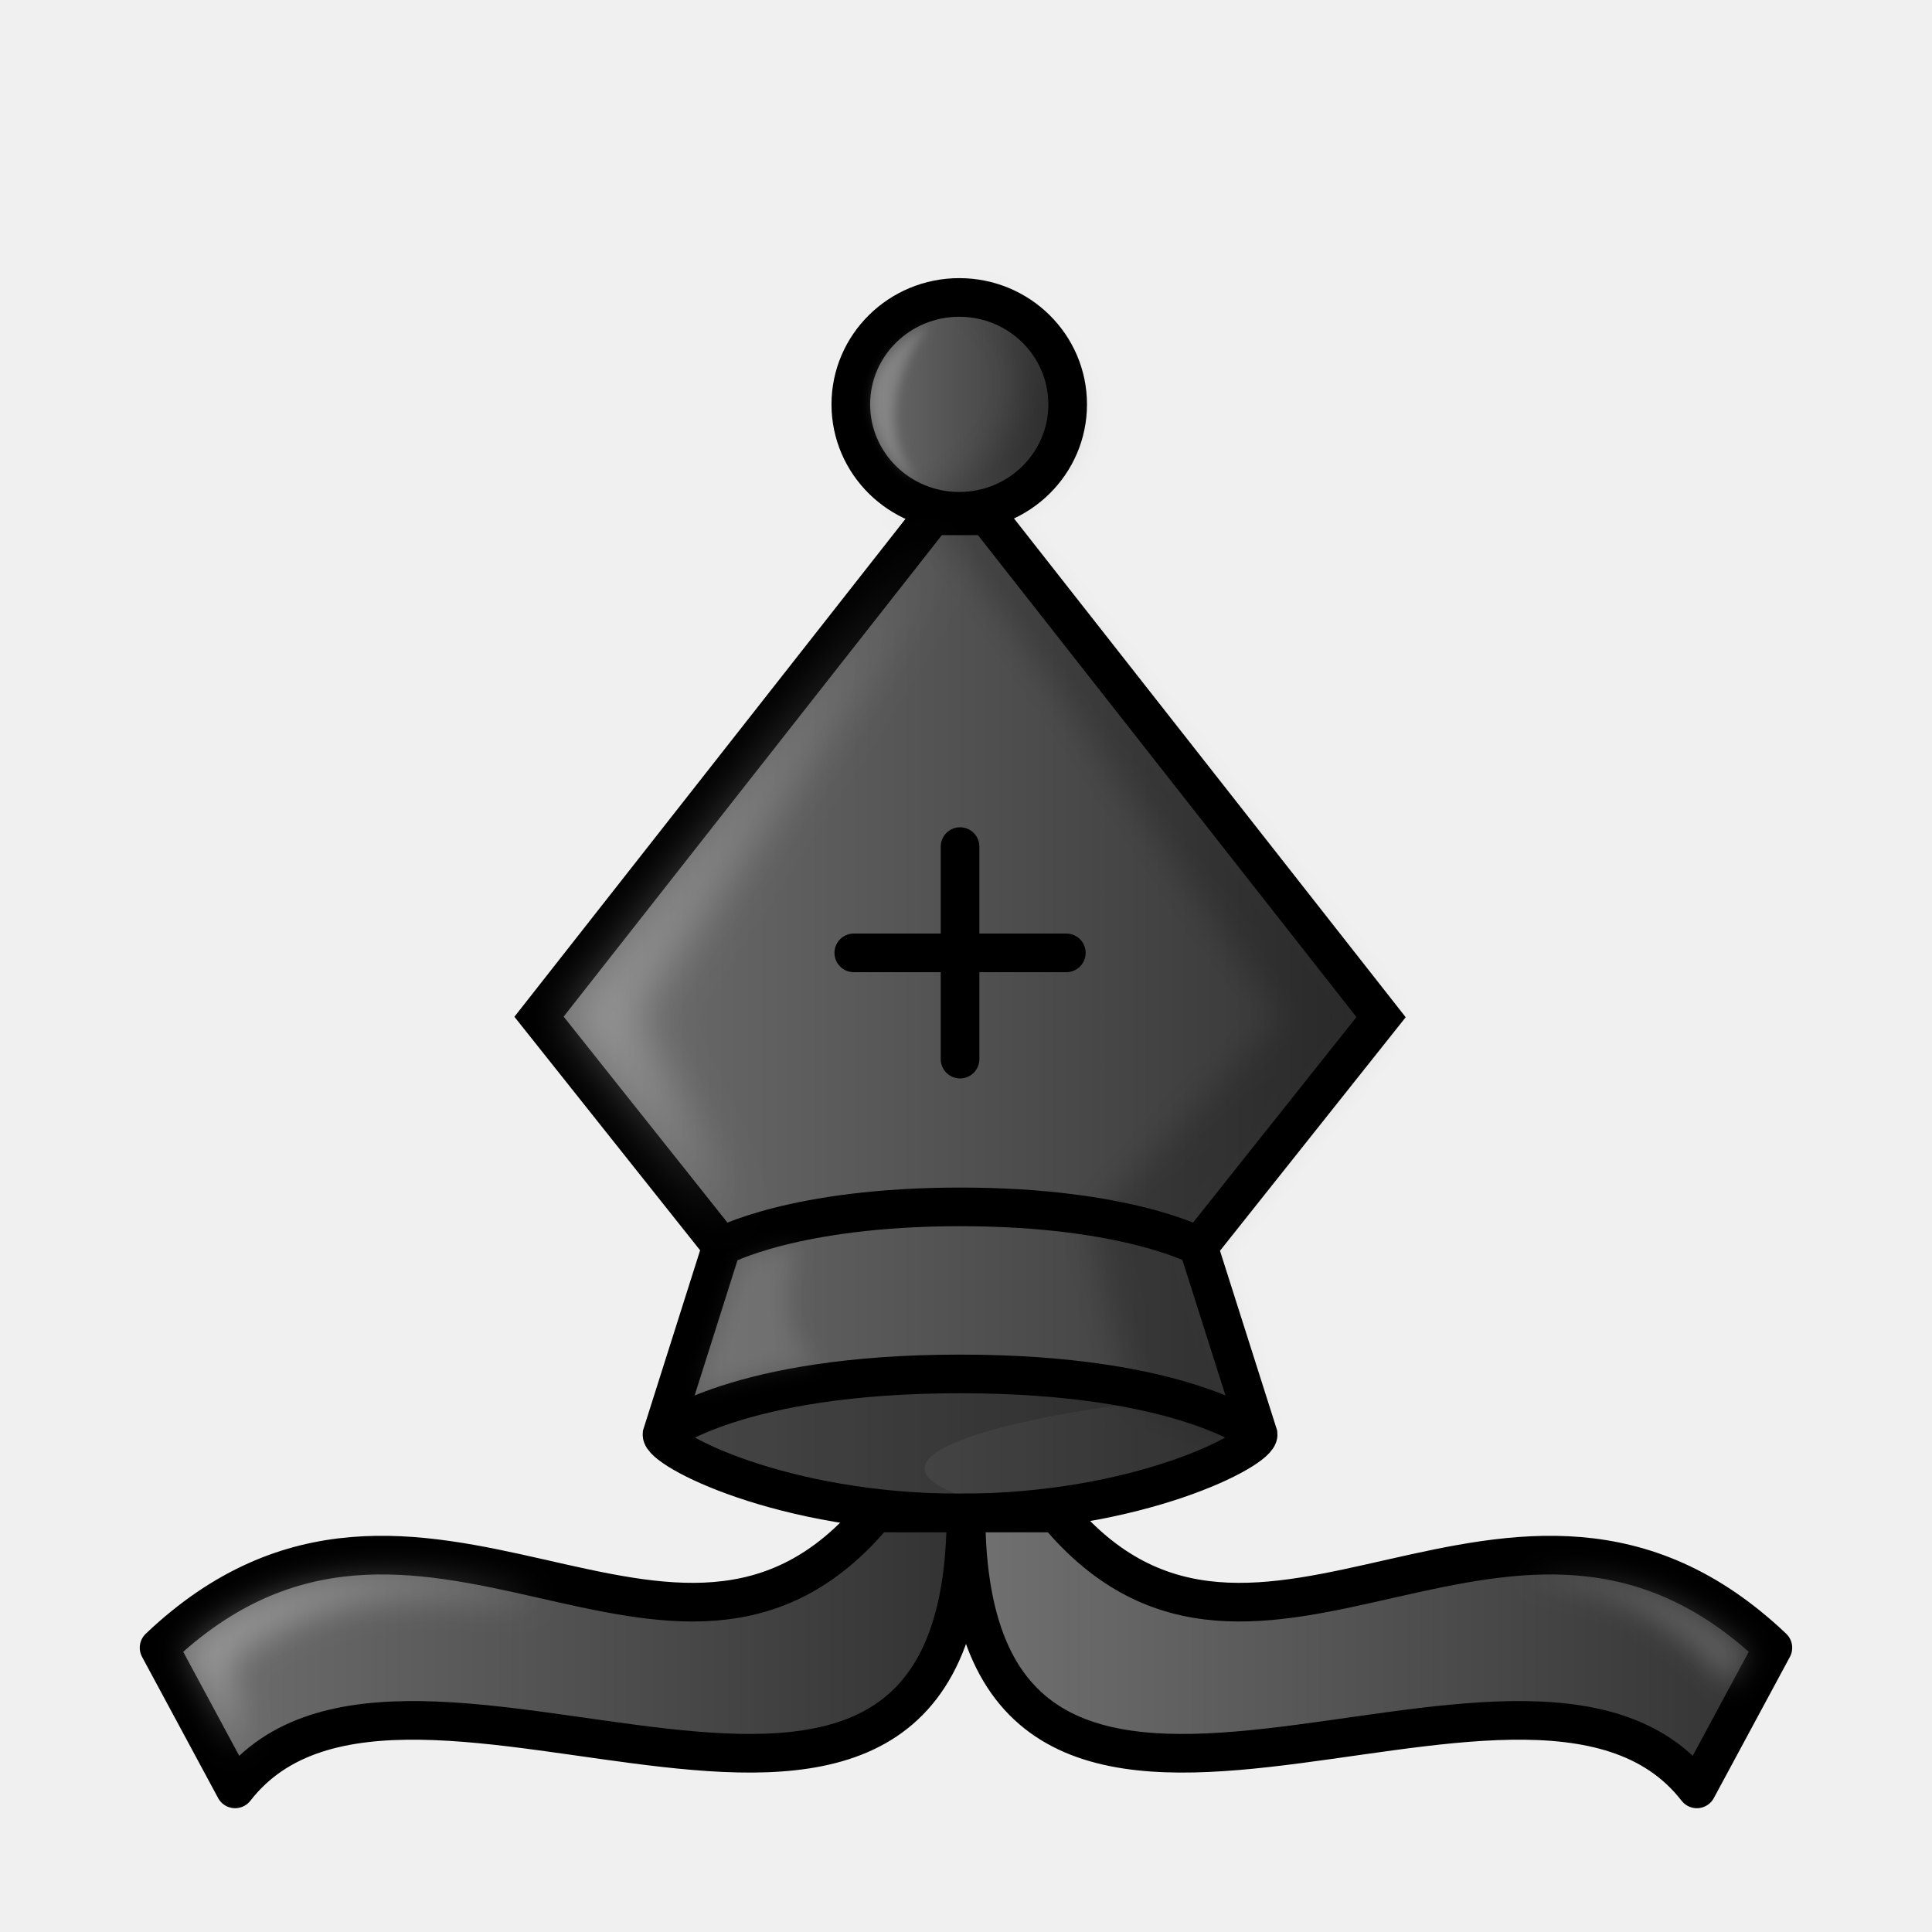
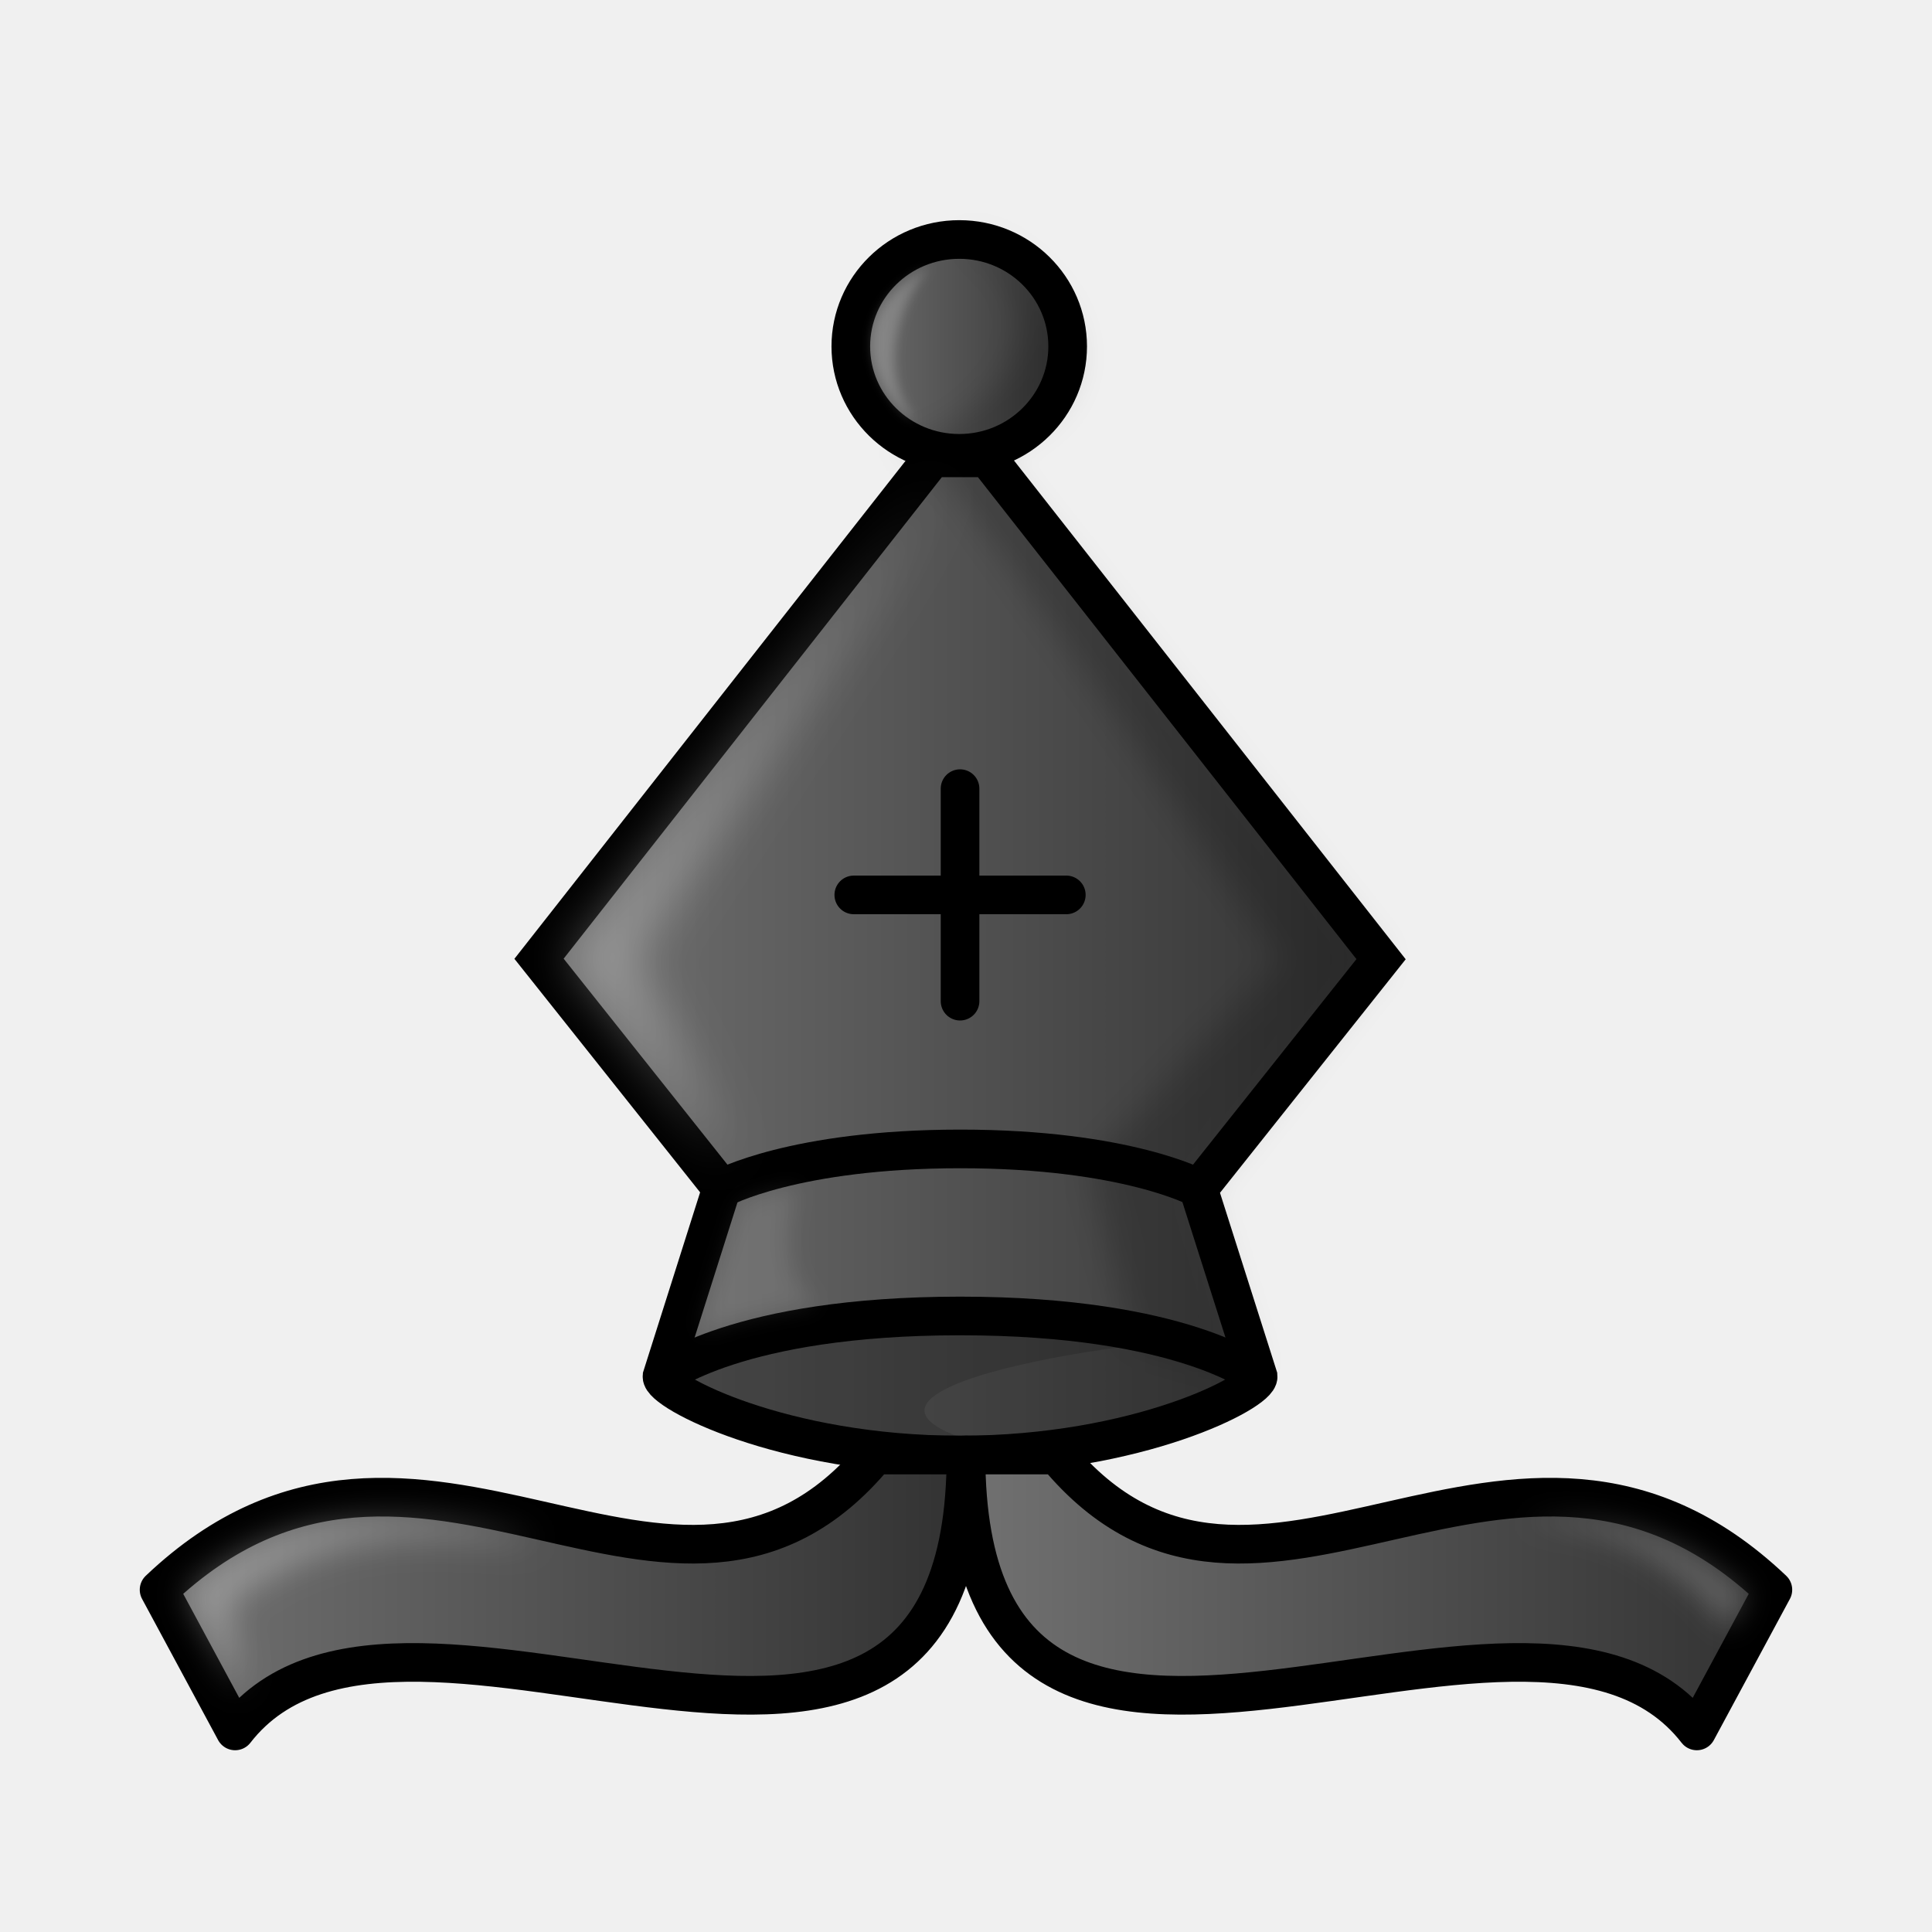
- <svg xmlns="http://www.w3.org/2000/svg" xmlns:xlink="http://www.w3.org/1999/xlink" width="50mm" height="50mm" fill-rule="evenodd" clip-rule="evenodd" image-rendering="optimizeQuality" shape-rendering="geometricPrecision" text-rendering="geometricPrecision" viewBox="0 0 50 50">
+ <svg xmlns="http://www.w3.org/2000/svg" xmlns:xlink="http://www.w3.org/1999/xlink" width="50mm" height="50mm" fill-rule="evenodd" clip-rule="evenodd" image-rendering="optimizeQuality" shape-rendering="geometricPrecision" text-rendering="geometricPrecision" viewBox="0 1.5 50 50">
  <defs>
    <filter id="d" width="1.162" height="1.068" x="-.081" y="-.034" color-interpolation-filters="sRGB">
      <feGaussianBlur stdDeviation=".407" />
    </filter>
    <filter id="e" width="1.304" height="1.167" x="-.152" y="-.084" style="color-interpolation-filters:sRGB">
      <feGaussianBlur stdDeviation=".617" />
    </filter>
    <filter id="h" width="1.22" height="1.444" x="-.11" y="-.222" style="color-interpolation-filters:sRGB">
      <feGaussianBlur stdDeviation=".417" />
    </filter>
    <filter id="i" width="1.286" height="1.583" x="-.143" y="-.292" style="color-interpolation-filters:sRGB">
      <feGaussianBlur stdDeviation=".346" />
    </filter>
    <filter id="j" width="1.389" height="1.149" x="-.195" y="-.075" style="color-interpolation-filters:sRGB">
      <feGaussianBlur stdDeviation=".124" />
    </filter>
    <filter id="k" width="1.43" height="1.346" x="-.215" y="-.173" style="color-interpolation-filters:sRGB">
      <feGaussianBlur stdDeviation=".27" />
    </filter>
    <linearGradient xlink:href="#a" id="b" x1="14.558" x2="35.921" y1="25.93" y2="25.93" gradientTransform="matrix(1.0739 0 0 1.0269 -2.26 -.38)" gradientUnits="userSpaceOnUse" />
    <linearGradient id="a" x1="9.241" x2="40.761" y1="27.266" y2="27.266" gradientTransform="matrix(1.0155 0 0 1.0103 -.389 .482)" gradientUnits="userSpaceOnUse">
      <stop offset="0" stop-color="#635f5e" style="stop-color:#737373" />
      <stop offset="1" stop-color="#131111" style="stop-color:#303030" />
    </linearGradient>
    <linearGradient xlink:href="#a" id="c" x1="21.347" x2="29.141" y1="10.312" y2="10.312" gradientTransform="matrix(.83475 0 0 .90883 3.752 1.094)" gradientUnits="userSpaceOnUse" />
    <linearGradient xlink:href="#a" id="f" x1="5.612" x2="25.919" y1="42.295" y2="42.295" gradientTransform="matrix(1.0856 0 0 .94062 -2.555 2.942)" gradientUnits="userSpaceOnUse" />
    <linearGradient xlink:href="#a" id="g" x1="24.848" x2="45.155" y1="42.295" y2="42.295" gradientTransform="matrix(1.0856 0 0 .94062 -2.555 2.942)" gradientUnits="userSpaceOnUse" />
  </defs>
  <path fill="url(#linearGradient2770-4)" d="m31.016 32.267 4.726-5.943-10.19-12.975h-.7v-.01h-.712L13.95 26.312l4.726 5.943-1.543 4.867c-.03.386 3.095 2.034 7.713 2.034s7.745-1.648 7.714-2.034z" style="clip-rule:evenodd;fill-rule:evenodd;fill:url(#b);shape-rendering:geometricPrecision;stroke-linecap:round;stroke:#000" />
  <path fill="url(#linearGradient2772-9)" stroke-linejoin="round" d="M24.826 7.698c-1.55 0-2.807 1.239-2.807 2.767s1.257 2.767 2.807 2.767 2.805-1.239 2.805-2.767c0-1.528-1.255-2.767-2.805-2.767z" style="clip-rule:evenodd;fill-rule:evenodd;fill:url(#c);shape-rendering:geometricPrecision;stroke-linecap:round;stroke-width:1;stroke:#000" />
  <path fill="none" stroke-linejoin="round" d="M22.096 24.66h5.5m-2.75-2.75v5.5" style="clip-rule:evenodd;fill-rule:evenodd;shape-rendering:geometricPrecision;stroke-linecap:round;stroke:#000" />
  <path d="M-549.75-422.16c3.412 1.813.501 4.931-1.526 5.206.462.197.978.31 1.526.31 5.528-1.76 1.318-5.644 0-5.516zm-.688 5.518c3.092 4.115 5.848 8.46 8.724 12.71l-4.806 5.199 1.09 4.422 3 .863-1.354-4.67 4.573-5.815-9.86-12.698h-.678v-.01z" filter="url(#filter1616-8-6)" opacity=".25" style="clip-rule:evenodd;fill-rule:evenodd;filter:url(#d);mix-blend-mode:normal;opacity:.2;shape-rendering:geometricPrecision" transform="matrix(1.0334 0 0 1.0218 592.95 439.08)" />
  <path d="M26.073 35.618c-3.087.012-6.397.504-8.369 1.768 2.182 1.501 5.798 1.826 8.885 1.77-7.14-1.445 2.03-2.966 4.844-3.001-1.522-.368-3.71-.544-5.36-.537z" opacity=".2" style="clip-rule:evenodd;fill-rule:evenodd;opacity:.15;shape-rendering:geometricPrecision" />
  <path fill="none" stroke="#000" d="M17.134 37.123s1.925-1.566 7.714-1.566 7.713 1.566 7.713 1.566M18.676 32.256s1.863-1.021 6.175-1.022c4.312 0 6.175 1.022 6.175 1.022" style="clip-rule:evenodd;fill-rule:evenodd;shape-rendering:geometricPrecision" />
  <path fill="#fff" d="M18.872 31.579s.003.008 0 0l-4.17-5.259 9.735-12.43-8.076 12.384z" opacity=".9" style="clip-rule:evenodd;fill-rule:evenodd;filter:url(#e);image-rendering:optimizeQuality;opacity:.3;shape-rendering:geometricPrecision" />
  <path d="M25 39.156c-5.617 0-7.296-1.77-7.296-1.77s1.679-1.77 7.296-1.77 7.296 1.77 7.296 1.77-1.679 1.77-7.296 1.77z" opacity=".2" style="clip-rule:evenodd;fill-rule:evenodd;opacity:.2;shape-rendering:geometricPrecision" />
  <path fill="url(#linearGradient2774-8)" stroke-linecap="round" d="M22.65 39.156c-5.193 6.258-11.79-2.915-18.533 3.487l1.968 3.653C10.483 40.624 25 51.51 25 39.156z" style="clip-rule:evenodd;fill-rule:evenodd;fill:url(#f);shape-rendering:geometricPrecision;stroke-linejoin:round;stroke:#000" />
  <path fill="url(#linearGradient2776-7)" stroke-linecap="round" d="M27.35 39.156c5.193 6.258 11.79-2.915 18.532 3.487l-1.968 3.653C39.516 40.624 25 51.51 25 39.156z" style="clip-rule:evenodd;fill-rule:evenodd;fill:url(#g);shape-rendering:geometricPrecision;stroke-linejoin:round;stroke:#000" />
  <path d="m4.834 42.735 1.403 2.59-.346-2.333c3.12-2.388 5.958-1.62 8.041-1.599 0 0-5.852-1.955-9.098 1.342z" style="clip-rule:evenodd;fill-rule:evenodd;fill:#fff;filter:url(#h);image-rendering:optimizeQuality;opacity:.3;shape-rendering:geometricPrecision" />
  <path d="m45.242 42.769-.49.889c-1.905-2.325-3.739-2.756-5.319-2.76 0 0 3.018-.718 5.809 1.871z" style="clip-rule:evenodd;fill-rule:evenodd;fill:#fff;filter:url(#i);image-rendering:optimizeQuality;opacity:.2;shape-rendering:geometricPrecision" />
  <path d="M23.672 12.366c-.25.066-2.603-2.42.418-3.975-.09-.01-1.758 2.142-.418 3.975z" style="clip-rule:evenodd;fill-rule:evenodd;fill:#fff;filter:url(#j);image-rendering:optimizeQuality;opacity:.2;shape-rendering:geometricPrecision" />
  <path fill="#fff" d="m603.76-67.566 1.05-3.309s.37-.256 1.454-.433c0 0-.745 2.224.508 3.042-2.154.336-2.536.554-3.012.7z" filter="url(#filter1624-3)" opacity=".7" style="filter:url(#k);opacity:.1" transform="matrix(1.0007 0 0 .98931 -586.04 102.79)" />
</svg>
